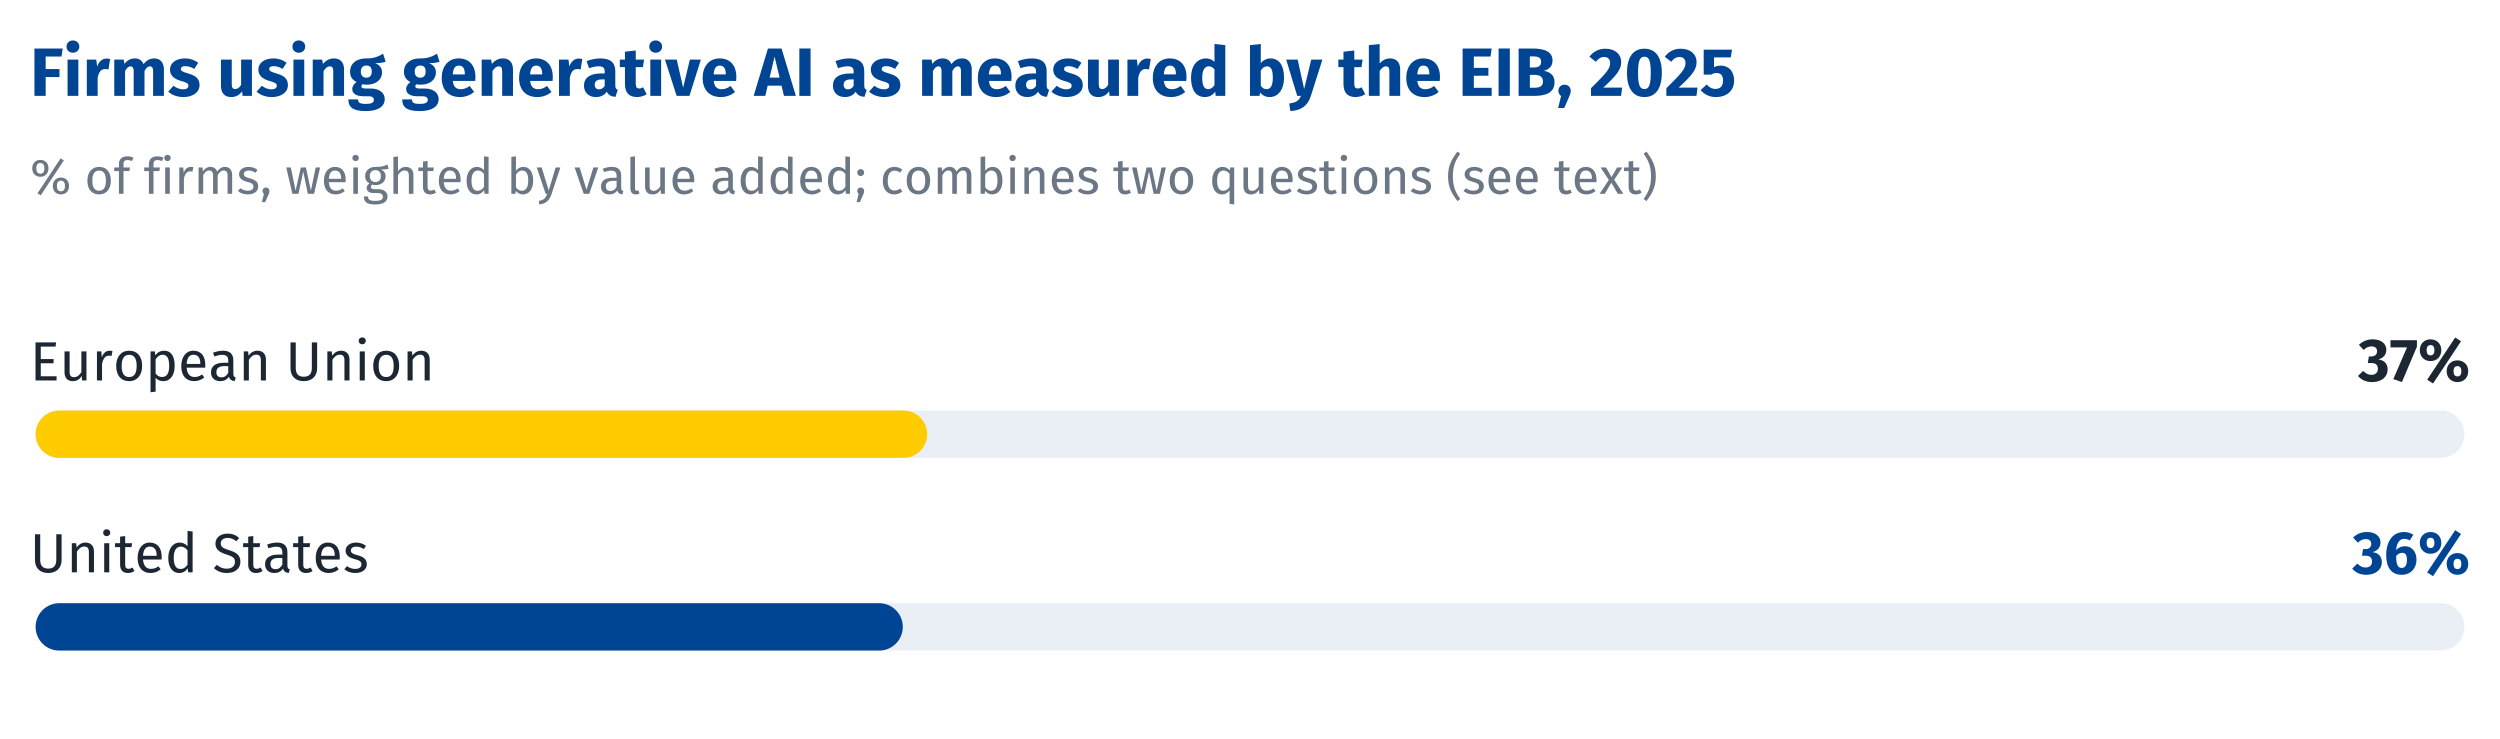
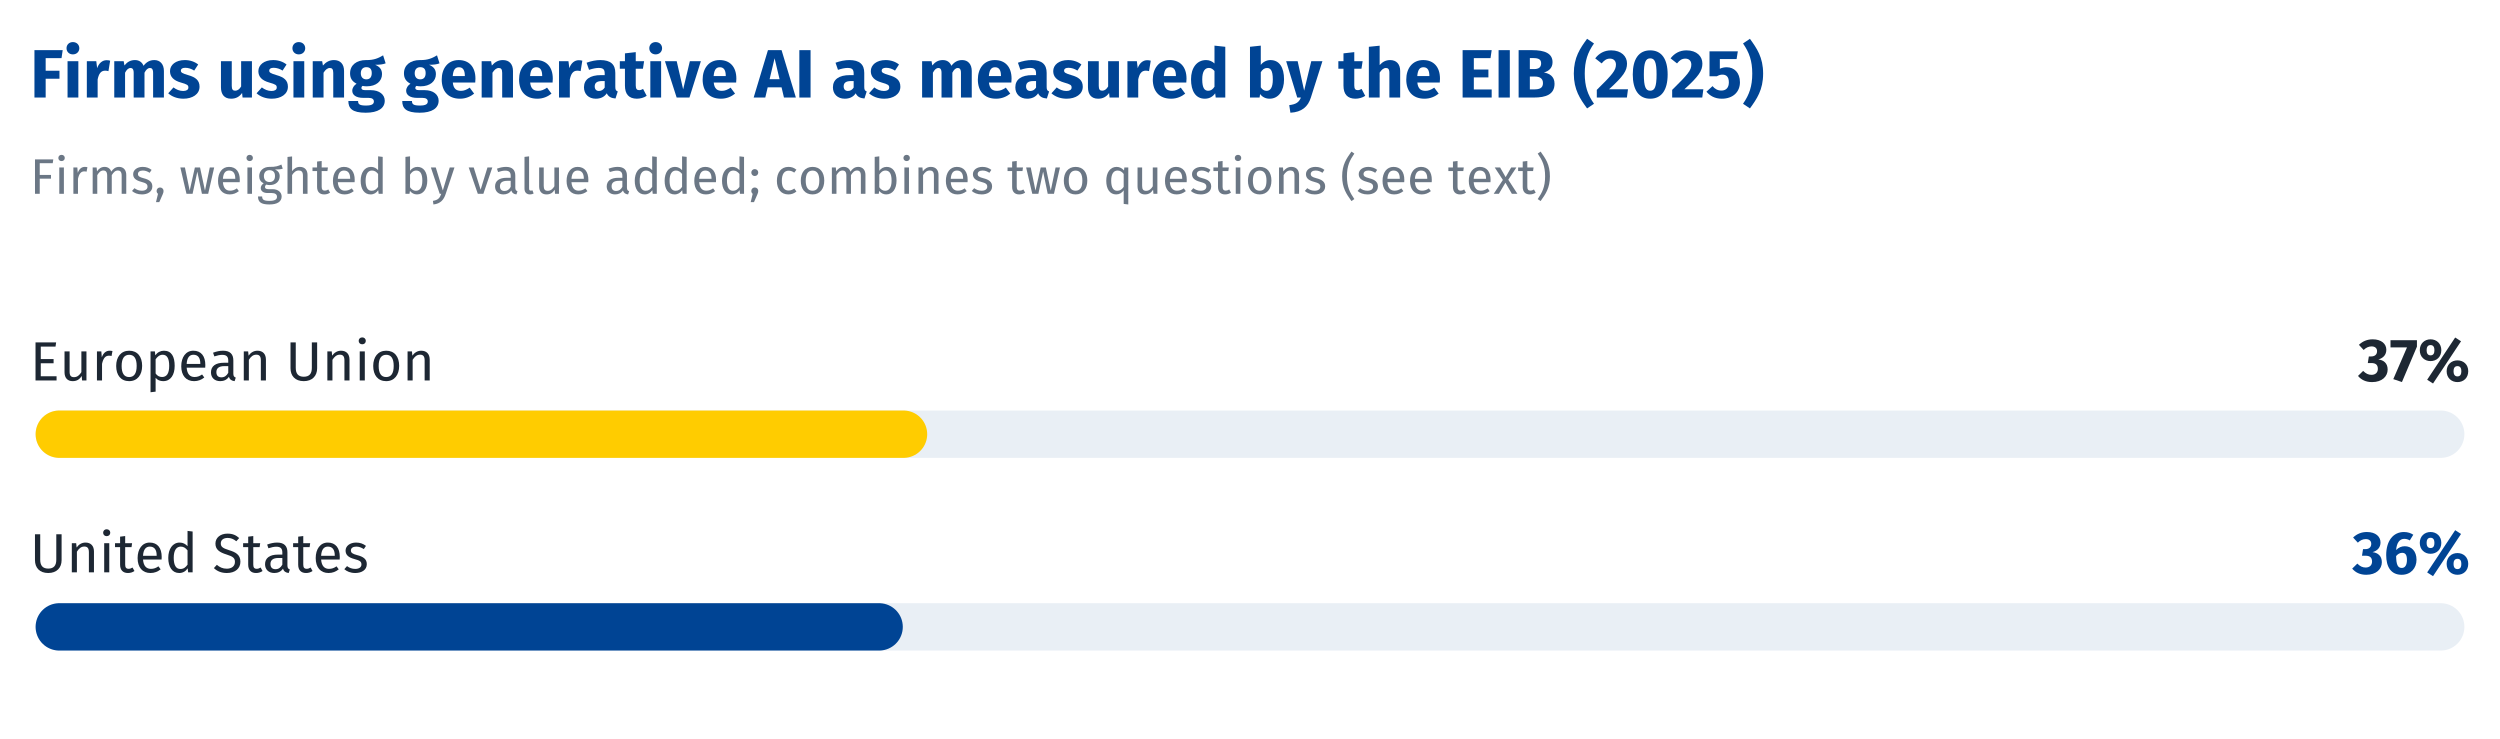
<svg xmlns="http://www.w3.org/2000/svg" xmlns:xlink="http://www.w3.org/1999/xlink" width="475.2pt" height="140.4pt" viewBox="0 0 475.2 140.4" version="1.1">
  <defs>
    <style type="text/css">*{stroke-linejoin: round; stroke-linecap: butt}</style>
  </defs>
  <g id="figure_1">
    <g id="patch_1">
      <path d="M 0 140.4  L 475.2 140.4  L 475.2 0  L 0 0  L 0 140.4  z " style="fill: none" />
    </g>
    <g id="axes_1">
      <g id="line2d_1">
-         <path d="M 11.268 82.531  L 463.932 82.531  " clip-path="url(#p35abdaf96c)" style="fill: none; stroke: #e9eff5; stroke-width: 9; stroke-linecap: round" />
+         <path d="M 11.268 82.531  L 463.932 82.531  " clip-path="url(#paff80e0bd0)" style="fill: none; stroke: #e9eff5; stroke-width: 9; stroke-linecap: round" />
      </g>
      <g id="line2d_2">
-         <path d="M 11.268 119.157  L 463.932 119.157  " clip-path="url(#p35abdaf96c)" style="fill: none; stroke: #e9eff5; stroke-width: 9; stroke-linecap: round" />
+         <path d="M 11.268 119.157  L 463.932 119.157  " clip-path="url(#paff80e0bd0)" style="fill: none; stroke: #e9eff5; stroke-width: 9; stroke-linecap: round" />
      </g>
      <g id="line2d_3">
-         <path d="M 11.268 82.531  L 171.741 82.531  " clip-path="url(#p35abdaf96c)" style="fill: none; stroke: #ffcc00; stroke-width: 9; stroke-linecap: round" />
+         <path d="M 11.268 82.531  L 171.741 82.531  " clip-path="url(#paff80e0bd0)" style="fill: none; stroke: #ffcc00; stroke-width: 9; stroke-linecap: round" />
      </g>
      <g id="line2d_4">
-         <path d="M 11.268 119.157  L 167.103 119.157  " clip-path="url(#p35abdaf96c)" style="fill: none; stroke: #004494; stroke-width: 9; stroke-linecap: round" />
+         <path d="M 11.268 119.157  L 167.103 119.157  " clip-path="url(#paff80e0bd0)" style="fill: none; stroke: #004494; stroke-width: 9; stroke-linecap: round" />
      </g>
      <g id="text_1">
        <g style="fill: #1d2733" transform="translate(5.7024 72.32231) scale(0.105 -0.105)">
          <defs>
            <path id="FiraSans-Regular-45" d="M 3027 4410  L 640 4410  L 640 0  L 3078 0  L 3078 486  L 1248 486  L 1248 1997  L 2733 1997  L 2733 2483  L 1248 2483  L 1248 3923  L 2957 3923  L 3027 4410  z " transform="scale(0.015625)" />
            <path id="FiraSans-Regular-75" d="M 3117 3373  L 2528 3373  L 2528 966  C 2323 627 2048 384 1683 384  C 1318 384 1165 557 1165 1018  L 1165 3373  L 576 3373  L 576 954  C 576 294 928 -77 1517 -77  C 1997 -77 2310 115 2566 525  L 2611 0  L 3117 0  L 3117 3373  z " transform="scale(0.015625)" />
            <path id="FiraSans-Regular-72" d="M 2074 3450  C 1664 3450 1350 3194 1171 2688  L 1114 3373  L 608 3373  L 608 0  L 1197 0  L 1197 1926  C 1338 2573 1581 2874 2003 2874  C 2125 2874 2195 2861 2298 2835  L 2406 3411  C 2304 3437 2182 3450 2074 3450  z " transform="scale(0.015625)" />
            <path id="FiraSans-Regular-6f" d="M 1875 3450  C 915 3450 365 2726 365 1683  C 365 614 909 -77 1869 -77  C 2822 -77 3373 646 3373 1690  C 3373 2758 2835 3450 1875 3450  z M 1875 2976  C 2432 2976 2739 2566 2739 1690  C 2739 806 2432 397 1869 397  C 1306 397 998 806 998 1683  C 998 2566 1312 2976 1875 2976  z " transform="scale(0.015625)" />
            <path id="FiraSans-Regular-70" d="M 2157 3450  C 1773 3450 1408 3264 1158 2918  L 1114 3373  L 608 3373  L 608 -1363  L 1197 -1293  L 1197 307  C 1414 45 1715 -77 2080 -77  C 2950 -77 3405 666 3405 1690  C 3405 2752 3053 3450 2157 3450  z M 1939 403  C 1632 403 1370 550 1197 813  L 1197 2458  C 1376 2726 1651 2982 2010 2982  C 2515 2982 2771 2566 2771 1690  C 2771 806 2477 403 1939 403  z " transform="scale(0.015625)" />
            <path id="FiraSans-Regular-65" d="M 3155 1786  C 3155 2816 2675 3450 1766 3450  C 896 3450 365 2701 365 1651  C 365 582 915 -77 1856 -77  C 2323 -77 2701 83 3034 346  L 2778 698  C 2483 493 2234 403 1901 403  C 1414 403 1050 704 992 1485  L 3142 1485  C 3149 1562 3155 1670 3155 1786  z M 2573 1920  L 992 1920  C 1037 2669 1331 2982 1779 2982  C 2310 2982 2573 2618 2573 1958  L 2573 1920  z " transform="scale(0.015625)" />
            <path id="FiraSans-Regular-61" d="M 2880 787  L 2880 2330  C 2880 3034 2509 3450 1696 3450  C 1318 3450 947 3373 531 3219  L 678 2790  C 1024 2906 1338 2970 1587 2970  C 2054 2970 2291 2790 2291 2304  L 2291 2054  L 1773 2054  C 832 2054 288 1664 288 941  C 288 339 691 -77 1363 -77  C 1773 -77 2131 77 2368 429  C 2470 96 2688 -38 3027 -77  L 3162 333  C 2989 397 2880 493 2880 787  z M 1498 365  C 1114 365 915 576 915 973  C 915 1434 1229 1664 1850 1664  L 2291 1664  L 2291 890  C 2099 538 1843 365 1498 365  z " transform="scale(0.015625)" />
            <path id="FiraSans-Regular-6e" d="M 2195 3450  C 1754 3450 1395 3219 1165 2874  L 1114 3373  L 608 3373  L 608 0  L 1197 0  L 1197 2394  C 1421 2752 1677 2989 2054 2989  C 2381 2989 2586 2842 2586 2336  L 2586 0  L 3174 0  L 3174 2419  C 3174 3059 2816 3450 2195 3450  z " transform="scale(0.015625)" />
            <path id="FiraSans-Regular-20" transform="scale(0.015625)" />
            <path id="FiraSans-Regular-55" d="M 3661 4410  L 3046 4410  L 3046 1459  C 3046 774 2746 435 2112 435  C 1485 435 1184 774 1184 1459  L 1184 4410  L 576 4410  L 576 1414  C 576 538 1107 -77 2112 -77  C 3104 -77 3661 538 3661 1414  L 3661 4410  z " transform="scale(0.015625)" />
            <path id="FiraSans-Regular-69" d="M 896 4992  C 653 4992 486 4819 486 4589  C 486 4365 653 4192 896 4192  C 1146 4192 1312 4365 1312 4589  C 1312 4819 1146 4992 896 4992  z M 1197 3373  L 608 3373  L 608 0  L 1197 0  L 1197 3373  z " transform="scale(0.015625)" />
          </defs>
          <use xlink:href="#FiraSans-Regular-45" />
          <use xlink:href="#FiraSans-Regular-75" transform="translate(53.49999 0)" />
          <use xlink:href="#FiraSans-Regular-72" transform="translate(111.7 0)" />
          <use xlink:href="#FiraSans-Regular-6f" transform="translate(150.3 0)" />
          <use xlink:href="#FiraSans-Regular-70" transform="translate(208.7 0)" />
          <use xlink:href="#FiraSans-Regular-65" transform="translate(268.1 0)" />
          <use xlink:href="#FiraSans-Regular-61" transform="translate(323.0999 0)" />
          <use xlink:href="#FiraSans-Regular-6e" transform="translate(377.4999 0)" />
          <use xlink:href="#FiraSans-Regular-20" transform="translate(436.0999 0)" />
          <use xlink:href="#FiraSans-Regular-55" transform="translate(462.5999 0)" />
          <use xlink:href="#FiraSans-Regular-6e" transform="translate(528.7999 0)" />
          <use xlink:href="#FiraSans-Regular-69" transform="translate(587.3999 0)" />
          <use xlink:href="#FiraSans-Regular-6f" transform="translate(615.5999 0)" />
          <use xlink:href="#FiraSans-Regular-6e" transform="translate(673.9999 0)" />
        </g>
      </g>
      <g id="text_2">
        <g style="fill: #1d2733" transform="translate(448.2567 72.43332) scale(0.115 -0.115)">
          <defs>
            <path id="FiraSans-Bold-33" d="M 1530 4416  C 954 4416 474 4218 70 3834  L 570 3290  C 826 3539 1094 3667 1414 3667  C 1766 3667 1990 3482 1990 3168  C 1990 2810 1754 2605 1370 2605  L 1120 2605  L 1011 1907  L 1370 1907  C 1824 1907 2074 1741 2074 1286  C 2074 890 1798 659 1402 659  C 1062 659 806 787 518 1075  L -26 544  C 314 134 806 -109 1459 -109  C 2528 -109 3110 499 3110 1222  C 3110 1907 2662 2227 2125 2285  C 2656 2438 2970 2790 2970 3315  C 2970 3923 2464 4416 1530 4416  z " transform="scale(0.015625)" />
            <path id="FiraSans-Bold-37" d="M 2880 4326  L 83 4326  L 83 3565  L 1830 3565  L 378 205  L 1293 -102  L 2880 3642  L 2880 4326  z " transform="scale(0.015625)" />
            <path id="FiraSans-Bold-25" d="M 3930 4608  L 966 141  L 1587 -256  L 4550 4211  L 3930 4608  z M 1325 4416  C 691 4416 186 3968 186 3264  C 186 2560 691 2112 1325 2112  C 1965 2112 2464 2560 2464 3264  C 2464 3968 1965 4416 1325 4416  z M 1325 3808  C 1658 3808 1734 3533 1734 3264  C 1734 2989 1658 2720 1325 2720  C 992 2720 909 2995 909 3264  C 909 3539 992 3808 1325 3808  z M 4173 2189  C 3533 2189 3027 1747 3027 1043  C 3027 333 3533 -109 4173 -109  C 4813 -109 5312 333 5312 1043  C 5312 1747 4813 2189 4173 2189  z M 4173 1581  C 4506 1581 4582 1312 4582 1043  C 4582 768 4506 493 4173 493  C 3840 493 3757 774 3757 1043  C 3757 1312 3840 1581 4173 1581  z " transform="scale(0.015625)" />
          </defs>
          <use xlink:href="#FiraSans-Bold-33" />
          <use xlink:href="#FiraSans-Bold-37" transform="translate(51.99999 0)" />
          <use xlink:href="#FiraSans-Bold-25" transform="translate(98.79997 0)" />
        </g>
      </g>
      <g id="text_3">
        <g style="fill: #1d2733" transform="translate(5.7024 108.7909) scale(0.105 -0.105)">
          <defs>
            <path id="FiraSans-Regular-74" d="M 2086 557  C 1920 454 1786 410 1638 410  C 1344 410 1235 570 1235 909  L 1235 2918  L 1971 2918  L 2035 3373  L 1235 3373  L 1235 4205  L 646 4134  L 646 3373  L 58 3373  L 58 2918  L 646 2918  L 646 883  C 646 256 986 -77 1555 -77  C 1843 -77 2086 0 2310 154  L 2086 557  z " transform="scale(0.015625)" />
            <path id="FiraSans-Regular-64" d="M 2630 4800  L 2630 3034  C 2406 3270 2118 3450 1722 3450  C 896 3450 397 2701 397 1670  C 397 621 851 -77 1670 -77  C 2086 -77 2426 128 2643 467  L 2701 0  L 3219 0  L 3219 4730  L 2630 4800  z M 1798 390  C 1312 390 1030 794 1030 1683  C 1030 2560 1344 2982 1850 2982  C 2182 2982 2419 2810 2630 2541  L 2630 890  C 2406 576 2176 390 1798 390  z " transform="scale(0.015625)" />
            <path id="FiraSans-Regular-53" d="M 1728 4486  C 915 4486 339 4013 339 3334  C 339 2650 787 2323 1645 2061  C 2394 1830 2598 1638 2598 1210  C 2598 678 2170 422 1651 422  C 1171 422 826 595 499 870  L 160 493  C 525 134 1024 -77 1658 -77  C 2650 -77 3232 461 3232 1229  C 3232 2074 2630 2349 1926 2566  C 1133 2810 960 2989 960 3360  C 960 3782 1312 3987 1754 3987  C 2118 3987 2426 3872 2758 3603  L 3091 3974  C 2720 4307 2336 4486 1728 4486  z " transform="scale(0.015625)" />
            <path id="FiraSans-Regular-73" d="M 1523 3450  C 826 3450 307 3059 307 2522  C 307 2048 595 1734 1325 1542  C 1978 1370 2144 1242 2144 909  C 2144 589 1862 397 1421 397  C 1056 397 742 518 474 723  L 160 365  C 454 109 864 -77 1434 -77  C 2118 -77 2765 243 2765 947  C 2765 1536 2355 1818 1645 1997  C 1101 2138 922 2266 922 2541  C 922 2810 1158 2982 1542 2982  C 1856 2982 2118 2886 2419 2694  L 2669 3066  C 2349 3309 1997 3450 1523 3450  z " transform="scale(0.015625)" />
          </defs>
          <use xlink:href="#FiraSans-Regular-55" />
          <use xlink:href="#FiraSans-Regular-6e" transform="translate(66.2 0)" />
          <use xlink:href="#FiraSans-Regular-69" transform="translate(124.8 0)" />
          <use xlink:href="#FiraSans-Regular-74" transform="translate(153 0)" />
          <use xlink:href="#FiraSans-Regular-65" transform="translate(189.1 0)" />
          <use xlink:href="#FiraSans-Regular-64" transform="translate(244.1 0)" />
          <use xlink:href="#FiraSans-Regular-20" transform="translate(303.8999 0)" />
          <use xlink:href="#FiraSans-Regular-53" transform="translate(330.3999 0)" />
          <use xlink:href="#FiraSans-Regular-74" transform="translate(384.8999 0)" />
          <use xlink:href="#FiraSans-Regular-61" transform="translate(420.9999 0)" />
          <use xlink:href="#FiraSans-Regular-74" transform="translate(475.3999 0)" />
          <use xlink:href="#FiraSans-Regular-65" transform="translate(511.4999 0)" />
          <use xlink:href="#FiraSans-Regular-73" transform="translate(566.4999 0)" />
        </g>
      </g>
      <g id="text_4">
        <g style="fill: #004494" transform="translate(447.1517 109.0594) scale(0.115 -0.115)">
          <defs>
            <path id="FiraSans-Bold-36" d="M 2208 2912  C 1882 2912 1562 2790 1293 2509  C 1350 3270 1664 3693 2150 3693  C 2374 3693 2560 3629 2739 3526  L 3110 4128  C 2861 4294 2534 4416 2125 4416  C 954 4416 243 3443 243 1978  C 243 736 736 -109 1882 -109  C 2848 -109 3450 595 3450 1478  C 3450 2394 2918 2912 2208 2912  z M 1894 614  C 1459 614 1306 973 1293 1875  C 1478 2093 1696 2214 1926 2214  C 2259 2214 2438 2022 2438 1466  C 2438 954 2259 614 1894 614  z " transform="scale(0.015625)" />
          </defs>
          <use xlink:href="#FiraSans-Bold-33" />
          <use xlink:href="#FiraSans-Bold-36" transform="translate(51.99999 0)" />
          <use xlink:href="#FiraSans-Bold-25" transform="translate(108.4 0)" />
        </g>
      </g>
    </g>
    <g id="text_5">
-       <g style="fill: #004494" transform="translate(5.7024 18.22789) scale(0.13 -0.13)">
+       <g style="fill: #004494" transform="translate(5.7024 18.5407) scale(0.13 -0.13)">
        <defs>
          <path id="FiraSans-Bold-46" d="M 3059 4435  L 416 4435  L 416 0  L 1466 0  L 1466 1760  L 2758 1760  L 2758 2509  L 1466 2509  L 1466 3686  L 2950 3686  L 3059 4435  z " transform="scale(0.015625)" />
          <path id="FiraSans-Bold-69" d="M 896 5190  C 544 5190 301 4941 301 4614  C 301 4288 544 4038 896 4038  C 1248 4038 1498 4288 1498 4614  C 1498 4941 1248 5190 896 5190  z M 1408 3398  L 397 3398  L 397 0  L 1408 0  L 1408 3398  z " transform="scale(0.015625)" />
          <path id="FiraSans-Bold-72" d="M 2240 3494  C 1850 3494 1517 3213 1363 2746  L 1280 3398  L 397 3398  L 397 0  L 1408 0  L 1408 1696  C 1517 2208 1696 2515 2112 2515  C 2227 2515 2310 2496 2419 2470  L 2579 3450  C 2470 3482 2368 3494 2240 3494  z " transform="scale(0.015625)" />
          <path id="FiraSans-Bold-6d" d="M 4154 3507  C 3718 3507 3405 3322 3136 2970  C 3002 3315 2714 3507 2336 3507  C 1920 3507 1613 3334 1350 3002  L 1280 3398  L 397 3398  L 397 0  L 1408 0  L 1408 2323  C 1555 2605 1715 2765 1926 2765  C 2080 2765 2214 2669 2214 2310  L 2214 0  L 3226 0  L 3226 2323  C 3373 2605 3526 2765 3744 2765  C 3898 2765 4032 2669 4032 2310  L 4032 0  L 5043 0  L 5043 2483  C 5043 3130 4678 3507 4154 3507  z " transform="scale(0.015625)" />
          <path id="FiraSans-Bold-73" d="M 1594 3507  C 736 3507 205 3053 205 2470  C 205 1946 538 1600 1210 1408  C 1824 1235 1926 1165 1926 934  C 1926 730 1741 614 1434 614  C 1101 614 787 749 531 947  L 38 397  C 371 96 870 -109 1459 -109  C 2304 -109 2970 307 2970 1011  C 2970 1619 2592 1901 1920 2093  C 1312 2272 1222 2349 1222 2528  C 1222 2682 1357 2784 1632 2784  C 1926 2784 2208 2688 2470 2522  L 2842 3091  C 2528 3347 2086 3507 1594 3507  z " transform="scale(0.015625)" />
          <path id="FiraSans-Bold-20" transform="scale(0.015625)" />
          <path id="FiraSans-Bold-75" d="M 3264 3398  L 2253 3398  L 2253 1037  C 2106 781 1914 640 1702 640  C 1491 640 1376 742 1376 1088  L 1376 3398  L 365 3398  L 365 960  C 365 301 678 -109 1312 -109  C 1760 -109 2093 70 2342 429  L 2387 0  L 3264 0  L 3264 3398  z " transform="scale(0.015625)" />
          <path id="FiraSans-Bold-6e" d="M 2387 3507  C 1965 3507 1638 3328 1350 2995  L 1280 3398  L 397 3398  L 397 0  L 1408 0  L 1408 2323  C 1587 2605 1773 2765 1997 2765  C 2195 2765 2317 2669 2317 2310  L 2317 0  L 3328 0  L 3328 2483  C 3328 3130 2976 3507 2387 3507  z " transform="scale(0.015625)" />
          <path id="FiraSans-Bold-67" d="M 3290 3949  C 2880 3706 2445 3488 1690 3507  C 800 3507 198 3034 198 2266  C 198 1824 371 1523 806 1293  C 563 1139 403 890 403 640  C 403 275 704 -32 1446 -32  L 1939 -32  C 2278 -32 2426 -166 2426 -365  C 2426 -582 2285 -749 1690 -749  C 1075 -749 947 -621 947 -326  L 38 -326  C 38 -998 378 -1421 1664 -1421  C 2829 -1421 3443 -992 3443 -294  C 3443 275 2938 691 2144 691  L 1632 691  C 1306 691 1261 794 1261 896  C 1261 973 1299 1050 1370 1088  C 1491 1062 1619 1050 1760 1050  C 2643 1050 3187 1530 3187 2189  C 3187 2630 2976 2880 2547 3066  C 2976 3066 3290 3104 3526 3200  L 3290 3949  z M 1715 2842  C 2054 2842 2227 2669 2227 2291  C 2227 1901 2048 1702 1715 1702  C 1408 1702 1203 1907 1203 2278  C 1203 2630 1402 2842 1715 2842  z " transform="scale(0.015625)" />
          <path id="FiraSans-Bold-65" d="M 3360 1766  C 3360 2867 2765 3507 1792 3507  C 762 3507 205 2701 205 1683  C 205 621 781 -109 1914 -109  C 2464 -109 2899 96 3238 365  L 2822 928  C 2528 723 2285 627 2010 627  C 1594 627 1306 794 1242 1402  L 3341 1402  C 3354 1504 3360 1658 3360 1766  z M 2368 2010  L 1235 2010  C 1286 2624 1478 2835 1818 2835  C 2221 2835 2362 2515 2368 2054  L 2368 2010  z " transform="scale(0.015625)" />
          <path id="FiraSans-Bold-61" d="M 3098 986  L 3098 2304  C 3098 3091 2675 3507 1690 3507  C 1306 3507 838 3418 410 3258  L 640 2592  C 979 2707 1312 2771 1530 2771  C 1946 2771 2106 2650 2106 2246  L 2106 2099  L 1760 2099  C 730 2099 166 1696 166 954  C 166 333 595 -109 1274 -109  C 1677 -109 2054 26 2298 397  C 2458 64 2720 -58 3117 -90  L 3328 570  C 3168 627 3098 723 3098 986  z M 1568 614  C 1318 614 1171 774 1171 1043  C 1171 1382 1395 1542 1856 1542  L 2106 1542  L 2106 934  C 1984 736 1798 614 1568 614  z " transform="scale(0.015625)" />
          <path id="FiraSans-Bold-74" d="M 2189 806  C 2054 723 1939 691 1824 691  C 1613 691 1504 806 1504 1133  L 1504 2694  L 2176 2694  L 2285 3398  L 1504 3398  L 1504 4250  L 493 4134  L 493 3398  L 13 3398  L 13 2694  L 493 2694  L 493 1120  C 493 320 858 -102 1606 -109  C 1914 -109 2272 -19 2528 160  L 2189 806  z " transform="scale(0.015625)" />
          <path id="FiraSans-Bold-76" d="M 3322 3398  L 2291 3398  L 1664 768  L 1062 3398  L -38 3398  L 1056 0  L 2253 0  L 3322 3398  z " transform="scale(0.015625)" />
          <path id="FiraSans-Bold-41" d="M 2752 0  L 3866 0  L 2528 4435  L 1254 4435  L -83 0  L 1005 0  L 1229 954  L 2528 954  L 2752 0  z M 1408 1715  L 1875 3674  L 2342 1715  L 1408 1715  z " transform="scale(0.015625)" />
          <path id="FiraSans-Bold-49" d="M 1466 4435  L 416 4435  L 416 0  L 1466 0  L 1466 4435  z " transform="scale(0.015625)" />
          <path id="FiraSans-Bold-64" d="M 2432 4858  L 2432 3187  C 2227 3386 1952 3507 1645 3507  C 768 3507 237 2758 237 1709  C 237 608 666 -109 1530 -109  C 1990 -109 2304 115 2496 397  L 2547 0  L 3443 0  L 3443 4749  L 2432 4858  z M 1850 634  C 1517 634 1286 858 1286 1702  C 1286 2464 1542 2771 1907 2771  C 2125 2771 2278 2662 2432 2483  L 2432 1011  C 2272 762 2086 634 1850 634  z " transform="scale(0.015625)" />
          <path id="FiraSans-Bold-62" d="M 2304 3507  C 1952 3507 1606 3328 1408 3053  L 1408 4858  L 397 4749  L 397 0  L 1293 0  L 1344 326  C 1549 51 1856 -109 2234 -109  C 3078 -109 3584 646 3584 1696  C 3584 2835 3142 3507 2304 3507  z M 1946 627  C 1722 627 1536 749 1408 960  L 1408 2368  C 1555 2618 1747 2765 1990 2765  C 2304 2765 2534 2560 2534 1696  C 2534 902 2291 627 1946 627  z " transform="scale(0.015625)" />
          <path id="FiraSans-Bold-79" d="M 3354 3398  L 2310 3398  L 1645 646  L 1037 3398  L -38 3398  L 998 0  L 1344 0  C 1158 -435 915 -627 250 -710  L 358 -1421  C 1427 -1363 2003 -864 2272 -6  L 3354 3398  z " transform="scale(0.015625)" />
          <path id="FiraSans-Bold-68" d="M 2387 3507  C 1990 3507 1683 3347 1408 3040  L 1408 4851  L 397 4749  L 397 0  L 1408 0  L 1408 2330  C 1587 2605 1773 2765 1997 2765  C 2189 2765 2317 2669 2317 2310  L 2317 0  L 3328 0  L 3328 2483  C 3328 3130 2976 3507 2387 3507  z " transform="scale(0.015625)" />
          <path id="FiraSans-Bold-45" d="M 3136 4435  L 416 4435  L 416 0  L 3136 0  L 3136 755  L 1466 755  L 1466 1888  L 2829 1888  L 2829 2624  L 1466 2624  L 1466 3686  L 3027 3686  L 3136 4435  z " transform="scale(0.015625)" />
          <path id="FiraSans-Bold-42" d="M 2778 2349  C 3187 2445 3590 2739 3590 3302  C 3590 4134 2861 4435 1670 4435  L 416 4435  L 416 0  L 1843 0  C 2957 0 3776 282 3776 1293  C 3776 2010 3270 2253 2778 2349  z M 1773 3693  C 2278 3693 2522 3571 2522 3200  C 2522 2829 2291 2662 1856 2662  L 1466 2662  L 1466 3693  L 1773 3693  z M 1850 762  L 1466 762  L 1466 1965  L 1926 1965  C 2381 1965 2694 1798 2694 1350  C 2694 864 2342 762 1850 762  z " transform="scale(0.015625)" />
-           <path id="FiraSans-Bold-2c" d="M 768 1050  C 435 1050 186 800 186 474  C 186 275 282 102 442 -6  L 166 -1133  L 736 -1133  L 1139 -205  C 1280 109 1344 275 1344 474  C 1344 800 1094 1050 768 1050  z " transform="scale(0.015625)" />
+           <path id="FiraSans-Bold-28" d="M 1357 5498  C 710 4608 115 3770 115 2240  C 115 710 710 -128 1357 -1018  L 2003 -582  C 1408 269 1139 1056 1139 2240  C 1139 3424 1408 4211 2003 5062  L 1357 5498  z " transform="scale(0.015625)" />
          <path id="FiraSans-Bold-32" d="M 1523 4416  C 877 4416 384 4122 38 3667  L 640 3194  C 890 3501 1107 3642 1421 3642  C 1760 3642 1978 3430 1978 3078  C 1978 2541 1638 2150 186 717  L 186 0  L 3002 0  L 3104 774  L 1331 774  C 2682 2003 3014 2509 3014 3181  C 3014 3853 2490 4416 1523 4416  z " transform="scale(0.015625)" />
          <path id="FiraSans-Bold-30" d="M 1875 4416  C 813 4416 243 3610 243 2157  C 243 710 813 -109 1875 -109  C 2938 -109 3507 710 3507 2157  C 3507 3610 2938 4416 1875 4416  z M 1875 3667  C 2291 3667 2470 3334 2470 2157  C 2470 986 2291 640 1875 640  C 1453 640 1280 1011 1280 2157  C 1280 3302 1453 3667 1875 3667  z " transform="scale(0.015625)" />
          <path id="FiraSans-Bold-35" d="M 3021 4326  L 371 4326  L 371 1990  L 1056 1990  C 1254 2099 1402 2144 1574 2144  C 1933 2144 2182 1958 2182 1421  C 2182 922 1920 653 1485 653  C 1133 653 870 806 653 1069  L 83 544  C 410 166 864 -109 1523 -109  C 2554 -109 3219 512 3219 1427  C 3219 2323 2688 2835 1978 2835  C 1773 2835 1555 2797 1338 2694  L 1338 3603  L 2906 3603  L 3021 4326  z " transform="scale(0.015625)" />
+           <path id="FiraSans-Bold-29" d="M 723 5498  L 77 5062  C 666 4211 941 3424 941 2240  C 941 1056 666 269 77 -582  L 723 -1018  C 1363 -128 1958 710 1958 2240  C 1958 3770 1363 4608 723 5498  z " transform="scale(0.015625)" />
        </defs>
        <use xlink:href="#FiraSans-Bold-46" />
        <use xlink:href="#FiraSans-Bold-69" transform="translate(48.7 0)" />
        <use xlink:href="#FiraSans-Bold-72" transform="translate(76.89999 0)" />
        <use xlink:href="#FiraSans-Bold-6d" transform="translate(117 0)" />
        <use xlink:href="#FiraSans-Bold-73" transform="translate(201.5 0)" />
        <use xlink:href="#FiraSans-Bold-20" transform="translate(249.8 0)" />
        <use xlink:href="#FiraSans-Bold-75" transform="translate(273.5 0)" />
        <use xlink:href="#FiraSans-Bold-73" transform="translate(330.7 0)" />
        <use xlink:href="#FiraSans-Bold-69" transform="translate(378.9999 0)" />
        <use xlink:href="#FiraSans-Bold-6e" transform="translate(407.1999 0)" />
        <use xlink:href="#FiraSans-Bold-67" transform="translate(464.8999 0)" />
        <use xlink:href="#FiraSans-Bold-20" transform="translate(519.9999 0)" />
        <use xlink:href="#FiraSans-Bold-67" transform="translate(543.6999 0)" />
        <use xlink:href="#FiraSans-Bold-65" transform="translate(598.7999 0)" />
        <use xlink:href="#FiraSans-Bold-6e" transform="translate(654.1999 0)" />
        <use xlink:href="#FiraSans-Bold-65" transform="translate(711.8999 0)" />
        <use xlink:href="#FiraSans-Bold-72" transform="translate(767.2999 0)" />
        <use xlink:href="#FiraSans-Bold-61" transform="translate(807.3999 0)" />
        <use xlink:href="#FiraSans-Bold-74" transform="translate(862.1999 0)" />
        <use xlink:href="#FiraSans-Bold-69" transform="translate(900.7999 0)" />
        <use xlink:href="#FiraSans-Bold-76" transform="translate(928.9999 0)" />
        <use xlink:href="#FiraSans-Bold-65" transform="translate(980.2998 0)" />
        <use xlink:href="#FiraSans-Bold-20" transform="translate(1035.7 0)" />
        <use xlink:href="#FiraSans-Bold-41" transform="translate(1059.4 0)" />
        <use xlink:href="#FiraSans-Bold-49" transform="translate(1118.4 0)" />
        <use xlink:href="#FiraSans-Bold-20" transform="translate(1147.7 0)" />
        <use xlink:href="#FiraSans-Bold-61" transform="translate(1171.4 0)" />
        <use xlink:href="#FiraSans-Bold-73" transform="translate(1226.2 0)" />
        <use xlink:href="#FiraSans-Bold-20" transform="translate(1274.5 0)" />
        <use xlink:href="#FiraSans-Bold-6d" transform="translate(1298.2 0)" />
        <use xlink:href="#FiraSans-Bold-65" transform="translate(1382.7 0)" />
        <use xlink:href="#FiraSans-Bold-61" transform="translate(1438.1 0)" />
        <use xlink:href="#FiraSans-Bold-73" transform="translate(1492.9 0)" />
        <use xlink:href="#FiraSans-Bold-75" transform="translate(1541.2 0)" />
        <use xlink:href="#FiraSans-Bold-72" transform="translate(1598.4 0)" />
        <use xlink:href="#FiraSans-Bold-65" transform="translate(1638.5 0)" />
        <use xlink:href="#FiraSans-Bold-64" transform="translate(1693.9 0)" />
        <use xlink:href="#FiraSans-Bold-20" transform="translate(1753.9 0)" />
        <use xlink:href="#FiraSans-Bold-62" transform="translate(1777.6 0)" />
        <use xlink:href="#FiraSans-Bold-79" transform="translate(1837.3 0)" />
        <use xlink:href="#FiraSans-Bold-20" transform="translate(1889.1 0)" />
        <use xlink:href="#FiraSans-Bold-74" transform="translate(1912.8 0)" />
        <use xlink:href="#FiraSans-Bold-68" transform="translate(1951.4 0)" />
        <use xlink:href="#FiraSans-Bold-65" transform="translate(2009.1 0)" />
        <use xlink:href="#FiraSans-Bold-20" transform="translate(2064.5 0)" />
        <use xlink:href="#FiraSans-Bold-45" transform="translate(2088.2 0)" />
        <use xlink:href="#FiraSans-Bold-49" transform="translate(2140.8 0)" />
        <use xlink:href="#FiraSans-Bold-42" transform="translate(2170.1 0)" />
-         <use xlink:href="#FiraSans-Bold-2c" transform="translate(2231.8 0)" />
-         <use xlink:href="#FiraSans-Bold-20" transform="translate(2255.8 0)" />
-         <use xlink:href="#FiraSans-Bold-32" transform="translate(2279.5 0)" />
-         <use xlink:href="#FiraSans-Bold-30" transform="translate(2331.2 0)" />
-         <use xlink:href="#FiraSans-Bold-32" transform="translate(2389.7 0)" />
-         <use xlink:href="#FiraSans-Bold-35" transform="translate(2441.4 0)" />
+         <use xlink:href="#FiraSans-Bold-20" transform="translate(2231.8 0)" />
+         <use xlink:href="#FiraSans-Bold-28" transform="translate(2255.5 0)" />
+         <use xlink:href="#FiraSans-Bold-32" transform="translate(2288 0)" />
+         <use xlink:href="#FiraSans-Bold-30" transform="translate(2339.7 0)" />
+         <use xlink:href="#FiraSans-Bold-32" transform="translate(2398.2 0)" />
+         <use xlink:href="#FiraSans-Bold-35" transform="translate(2449.9 0)" />
+         <use xlink:href="#FiraSans-Bold-29" transform="translate(2503.5 0)" />
      </g>
    </g>
    <g id="text_6">
      <g style="fill: #6b7785" transform="translate(5.7024 36.84215) scale(0.095 -0.095)">
        <defs>
-           <path id="FiraSans-Regular-25" d="M 3923 4550  L 960 70  L 1370 -198  L 4333 4282  L 3923 4550  z M 1325 4346  C 730 4346 288 3930 288 3264  C 288 2598 730 2182 1325 2182  C 1926 2182 2368 2598 2368 3264  C 2368 3930 1926 4346 1325 4346  z M 1325 3949  C 1741 3949 1843 3597 1843 3264  C 1843 2918 1741 2579 1325 2579  C 915 2579 806 2931 806 3264  C 806 3610 915 3949 1325 3949  z M 3962 2086  C 3360 2086 2918 1670 2918 1005  C 2918 339 3360 -77 3962 -77  C 4563 -77 4998 339 4998 1005  C 4998 1670 4563 2086 3962 2086  z M 3962 1683  C 4378 1683 4480 1338 4480 1005  C 4480 659 4378 320 3962 320  C 3552 320 3443 672 3443 1005  C 3443 1350 3552 1683 3962 1683  z " transform="scale(0.015625)" />
-           <path id="FiraSans-Regular-66" d="M 1754 4326  C 1926 4326 2125 4294 2342 4198  L 2528 4627  C 2259 4742 2042 4800 1722 4800  C 1037 4800 666 4397 666 3834  L 666 3373  L 64 3373  L 64 2918  L 666 2918  L 666 0  L 1254 0  L 1254 2918  L 2010 2918  L 2074 3373  L 1254 3373  L 1254 3840  C 1254 4166 1382 4326 1754 4326  z " transform="scale(0.015625)" />
+           <path id="FiraSans-Regular-46" d="M 2982 4410  L 640 4410  L 640 0  L 1248 0  L 1248 1939  L 2688 1939  L 2688 2419  L 1248 2419  L 1248 3923  L 2912 3923  L 2982 4410  z " transform="scale(0.015625)" />
          <path id="FiraSans-Regular-6d" d="M 3994 3450  C 3539 3450 3232 3206 2989 2842  C 2861 3226 2554 3450 2138 3450  C 1696 3450 1389 3219 1165 2880  L 1114 3373  L 608 3373  L 608 0  L 1197 0  L 1197 2394  C 1421 2752 1626 2989 1990 2989  C 2246 2989 2464 2842 2464 2336  L 2464 0  L 3053 0  L 3053 2394  C 3283 2752 3482 2989 3846 2989  C 4102 2989 4320 2842 4320 2336  L 4320 0  L 4909 0  L 4909 2419  C 4909 3053 4544 3450 3994 3450  z " transform="scale(0.015625)" />
          <path id="FiraSans-Regular-2c" d="M 762 813  C 512 813 320 614 320 371  C 320 218 390 83 499 0  L 243 -1062  L 666 -1062  L 1094 -83  C 1178 102 1210 230 1210 371  C 1210 614 1018 813 762 813  z " transform="scale(0.015625)" />
          <path id="FiraSans-Regular-77" d="M 4461 3373  L 3898 3373  L 3283 410  L 2650 3373  L 1990 3373  L 1325 410  L 717 3373  L 128 3373  L 915 0  L 1696 0  L 2304 2842  L 2893 0  L 3693 0  L 4461 3373  z " transform="scale(0.015625)" />
          <path id="FiraSans-Regular-67" d="M 3155 3750  C 2758 3571 2451 3430 1613 3450  C 870 3450 314 2963 314 2272  C 314 1837 493 1542 883 1338  C 640 1178 512 960 512 742  C 512 403 781 102 1382 102  L 1914 102  C 2336 102 2592 -58 2592 -378  C 2592 -717 2336 -902 1606 -902  C 864 -902 691 -723 691 -339  L 160 -339  C 160 -1024 506 -1363 1606 -1363  C 2650 -1363 3187 -992 3187 -339  C 3187 198 2726 595 2035 595  L 1498 595  C 1152 595 1056 717 1056 870  C 1056 992 1126 1114 1222 1184  C 1363 1139 1498 1120 1651 1120  C 2458 1120 2938 1600 2938 2266  C 2938 2656 2739 2938 2342 3117  C 2726 3117 3046 3130 3328 3219  L 3155 3750  z M 1613 3027  C 2093 3027 2336 2771 2336 2278  C 2336 1792 2086 1510 1626 1510  C 1165 1510 915 1824 915 2272  C 915 2714 1158 3027 1613 3027  z " transform="scale(0.015625)" />
          <path id="FiraSans-Regular-68" d="M 2195 3450  C 1773 3450 1440 3238 1197 2906  L 1197 4787  L 608 4723  L 608 0  L 1197 0  L 1197 2400  C 1421 2752 1683 2989 2048 2989  C 2368 2989 2586 2842 2586 2336  L 2586 0  L 3174 0  L 3174 2419  C 3174 3053 2810 3450 2195 3450  z " transform="scale(0.015625)" />
          <path id="FiraSans-Regular-62" d="M 2150 3450  C 1741 3450 1427 3264 1197 2950  L 1197 4800  L 608 4730  L 608 0  L 1126 0  L 1184 371  C 1414 90 1709 -77 2080 -77  C 2899 -77 3405 634 3405 1690  C 3405 2816 2912 3450 2150 3450  z M 1939 390  C 1638 390 1370 576 1197 845  L 1197 2458  C 1370 2726 1613 2982 1984 2982  C 2458 2982 2771 2650 2771 1690  C 2771 768 2432 390 1939 390  z " transform="scale(0.015625)" />
          <path id="FiraSans-Regular-79" d="M 3085 3373  L 2477 3373  L 1594 429  L 691 3373  L 64 3373  L 1197 0  L 1395 0  C 1203 -525 1011 -787 326 -902  L 390 -1363  C 1325 -1261 1722 -736 1958 -19  L 3085 3373  z " transform="scale(0.015625)" />
          <path id="FiraSans-Regular-76" d="M 3085 3373  L 2464 3373  L 1587 525  L 704 3373  L 64 3373  L 1229 0  L 1939 0  L 3085 3373  z " transform="scale(0.015625)" />
          <path id="FiraSans-Regular-6c" d="M 1280 -77  C 1453 -77 1619 -32 1747 38  L 1594 448  C 1530 422 1459 410 1376 410  C 1222 410 1165 499 1165 678  L 1165 4800  L 576 4730  L 576 666  C 576 186 851 -77 1280 -77  z " transform="scale(0.015625)" />
          <path id="FiraSans-Regular-3b" d="M 762 3168  C 512 3168 320 2970 320 2726  C 320 2477 512 2278 762 2278  C 1018 2278 1210 2477 1210 2726  C 1210 2970 1018 3168 762 3168  z M 762 813  C 512 813 320 614 320 371  C 320 218 390 83 499 0  L 243 -1062  L 666 -1062  L 1094 -83  C 1178 102 1210 230 1210 371  C 1210 614 1018 813 762 813  z " transform="scale(0.015625)" />
          <path id="FiraSans-Regular-63" d="M 1837 3450  C 922 3450 365 2733 365 1658  C 365 570 928 -77 1837 -77  C 2227 -77 2566 51 2867 294  L 2598 678  C 2342 512 2144 422 1862 422  C 1331 422 998 787 998 1670  C 998 2547 1331 2963 1862 2963  C 2144 2963 2355 2880 2586 2714  L 2867 3085  C 2554 3347 2234 3450 1837 3450  z " transform="scale(0.015625)" />
          <path id="FiraSans-Regular-71" d="M 2682 3373  L 2637 2995  C 2406 3251 2106 3450 1690 3450  C 864 3450 365 2701 365 1670  C 365 621 819 -77 1638 -77  C 2048 -77 2381 122 2598 448  L 2598 -1293  L 3187 -1363  L 3187 3373  L 2682 3373  z M 1766 390  C 1280 390 998 794 998 1683  C 998 2560 1312 2982 1818 2982  C 2150 2982 2387 2810 2598 2541  L 2598 890  C 2374 576 2144 390 1766 390  z " transform="scale(0.015625)" />
          <path id="FiraSans-Regular-28" d="M 1446 5408  C 819 4518 256 3757 256 2240  C 256 723 819 -38 1446 -928  L 1818 -672  C 1242 179 870 870 870 2240  C 870 3616 1242 4301 1818 5152  L 1446 5408  z " transform="scale(0.015625)" />
          <path id="FiraSans-Regular-78" d="M 1901 1805  L 2938 3373  L 2272 3373  L 1562 2138  L 858 3373  L 166 3373  L 1210 1779  L 32 0  L 698 0  L 1536 1427  L 2362 0  L 3072 0  L 1901 1805  z " transform="scale(0.015625)" />
          <path id="FiraSans-Regular-29" d="M 627 5408  L 256 5152  C 832 4301 1203 3616 1203 2240  C 1203 870 832 179 256 -672  L 627 -928  C 1254 -38 1818 723 1818 2240  C 1818 3757 1254 4518 627 5408  z " transform="scale(0.015625)" />
        </defs>
-         <use xlink:href="#FiraSans-Regular-25" />
-         <use xlink:href="#FiraSans-Regular-20" transform="translate(82.59999 0)" />
-         <use xlink:href="#FiraSans-Regular-6f" transform="translate(109.1 0)" />
-         <use xlink:href="#FiraSans-Regular-66" transform="translate(167.5 0)" />
-         <use xlink:href="#FiraSans-Regular-20" transform="translate(201 0)" />
-         <use xlink:href="#FiraSans-Regular-66" transform="translate(227.4999 0)" />
-         <use xlink:href="#FiraSans-Regular-69" transform="translate(260.9999 0)" />
-         <use xlink:href="#FiraSans-Regular-72" transform="translate(289.1999 0)" />
-         <use xlink:href="#FiraSans-Regular-6d" transform="translate(327.7999 0)" />
-         <use xlink:href="#FiraSans-Regular-73" transform="translate(413.4999 0)" />
-         <use xlink:href="#FiraSans-Regular-2c" transform="translate(460.1999 0)" />
-         <use xlink:href="#FiraSans-Regular-20" transform="translate(484.1999 0)" />
-         <use xlink:href="#FiraSans-Regular-77" transform="translate(510.6999 0)" />
-         <use xlink:href="#FiraSans-Regular-65" transform="translate(582.3998 0)" />
-         <use xlink:href="#FiraSans-Regular-69" transform="translate(637.3998 0)" />
-         <use xlink:href="#FiraSans-Regular-67" transform="translate(665.5998 0)" />
-         <use xlink:href="#FiraSans-Regular-68" transform="translate(717.5998 0)" />
-         <use xlink:href="#FiraSans-Regular-74" transform="translate(776.1998 0)" />
-         <use xlink:href="#FiraSans-Regular-65" transform="translate(812.2998 0)" />
-         <use xlink:href="#FiraSans-Regular-64" transform="translate(867.2998 0)" />
-         <use xlink:href="#FiraSans-Regular-20" transform="translate(927.0998 0)" />
-         <use xlink:href="#FiraSans-Regular-62" transform="translate(953.5997 0)" />
-         <use xlink:href="#FiraSans-Regular-79" transform="translate(1013 0)" />
-         <use xlink:href="#FiraSans-Regular-20" transform="translate(1062.2 0)" />
-         <use xlink:href="#FiraSans-Regular-76" transform="translate(1088.7 0)" />
-         <use xlink:href="#FiraSans-Regular-61" transform="translate(1137.9 0)" />
-         <use xlink:href="#FiraSans-Regular-6c" transform="translate(1192.3 0)" />
-         <use xlink:href="#FiraSans-Regular-75" transform="translate(1221.6 0)" />
-         <use xlink:href="#FiraSans-Regular-65" transform="translate(1279.8 0)" />
-         <use xlink:href="#FiraSans-Regular-20" transform="translate(1334.8 0)" />
-         <use xlink:href="#FiraSans-Regular-61" transform="translate(1361.3 0)" />
-         <use xlink:href="#FiraSans-Regular-64" transform="translate(1415.7 0)" />
-         <use xlink:href="#FiraSans-Regular-64" transform="translate(1475.5 0)" />
-         <use xlink:href="#FiraSans-Regular-65" transform="translate(1535.3 0)" />
-         <use xlink:href="#FiraSans-Regular-64" transform="translate(1590.3 0)" />
-         <use xlink:href="#FiraSans-Regular-3b" transform="translate(1650.1 0)" />
-         <use xlink:href="#FiraSans-Regular-20" transform="translate(1674.1 0)" />
-         <use xlink:href="#FiraSans-Regular-63" transform="translate(1700.6 0)" />
-         <use xlink:href="#FiraSans-Regular-6f" transform="translate(1748.4 0)" />
-         <use xlink:href="#FiraSans-Regular-6d" transform="translate(1806.8 0)" />
-         <use xlink:href="#FiraSans-Regular-62" transform="translate(1892.5 0)" />
-         <use xlink:href="#FiraSans-Regular-69" transform="translate(1951.9 0)" />
-         <use xlink:href="#FiraSans-Regular-6e" transform="translate(1980.1 0)" />
-         <use xlink:href="#FiraSans-Regular-65" transform="translate(2038.7 0)" />
-         <use xlink:href="#FiraSans-Regular-73" transform="translate(2093.7 0)" />
-         <use xlink:href="#FiraSans-Regular-20" transform="translate(2140.4 0)" />
-         <use xlink:href="#FiraSans-Regular-74" transform="translate(2166.899 0)" />
-         <use xlink:href="#FiraSans-Regular-77" transform="translate(2202.999 0)" />
-         <use xlink:href="#FiraSans-Regular-6f" transform="translate(2274.699 0)" />
-         <use xlink:href="#FiraSans-Regular-20" transform="translate(2333.099 0)" />
-         <use xlink:href="#FiraSans-Regular-71" transform="translate(2359.599 0)" />
-         <use xlink:href="#FiraSans-Regular-75" transform="translate(2418.899 0)" />
-         <use xlink:href="#FiraSans-Regular-65" transform="translate(2477.099 0)" />
-         <use xlink:href="#FiraSans-Regular-73" transform="translate(2532.099 0)" />
-         <use xlink:href="#FiraSans-Regular-74" transform="translate(2578.799 0)" />
-         <use xlink:href="#FiraSans-Regular-69" transform="translate(2614.899 0)" />
-         <use xlink:href="#FiraSans-Regular-6f" transform="translate(2643.099 0)" />
-         <use xlink:href="#FiraSans-Regular-6e" transform="translate(2701.499 0)" />
-         <use xlink:href="#FiraSans-Regular-73" transform="translate(2760.099 0)" />
-         <use xlink:href="#FiraSans-Regular-20" transform="translate(2806.799 0)" />
-         <use xlink:href="#FiraSans-Regular-28" transform="translate(2833.299 0)" />
-         <use xlink:href="#FiraSans-Regular-73" transform="translate(2865.699 0)" />
-         <use xlink:href="#FiraSans-Regular-65" transform="translate(2912.399 0)" />
-         <use xlink:href="#FiraSans-Regular-65" transform="translate(2967.399 0)" />
-         <use xlink:href="#FiraSans-Regular-20" transform="translate(3022.399 0)" />
-         <use xlink:href="#FiraSans-Regular-74" transform="translate(3048.899 0)" />
-         <use xlink:href="#FiraSans-Regular-65" transform="translate(3084.999 0)" />
-         <use xlink:href="#FiraSans-Regular-78" transform="translate(3139.999 0)" />
-         <use xlink:href="#FiraSans-Regular-74" transform="translate(3188.499 0)" />
-         <use xlink:href="#FiraSans-Regular-29" transform="translate(3224.599 0)" />
+         <use xlink:href="#FiraSans-Regular-46" />
+         <use xlink:href="#FiraSans-Regular-69" transform="translate(49.09999 0)" />
+         <use xlink:href="#FiraSans-Regular-72" transform="translate(77.29999 0)" />
+         <use xlink:href="#FiraSans-Regular-6d" transform="translate(115.9 0)" />
+         <use xlink:href="#FiraSans-Regular-73" transform="translate(201.6 0)" />
+         <use xlink:href="#FiraSans-Regular-2c" transform="translate(248.3 0)" />
+         <use xlink:href="#FiraSans-Regular-20" transform="translate(272.2999 0)" />
+         <use xlink:href="#FiraSans-Regular-77" transform="translate(298.7999 0)" />
+         <use xlink:href="#FiraSans-Regular-65" transform="translate(370.4999 0)" />
+         <use xlink:href="#FiraSans-Regular-69" transform="translate(425.4999 0)" />
+         <use xlink:href="#FiraSans-Regular-67" transform="translate(453.6999 0)" />
+         <use xlink:href="#FiraSans-Regular-68" transform="translate(505.6999 0)" />
+         <use xlink:href="#FiraSans-Regular-74" transform="translate(564.2999 0)" />
+         <use xlink:href="#FiraSans-Regular-65" transform="translate(600.3999 0)" />
+         <use xlink:href="#FiraSans-Regular-64" transform="translate(655.3998 0)" />
+         <use xlink:href="#FiraSans-Regular-20" transform="translate(715.1998 0)" />
+         <use xlink:href="#FiraSans-Regular-62" transform="translate(741.6998 0)" />
+         <use xlink:href="#FiraSans-Regular-79" transform="translate(801.0998 0)" />
+         <use xlink:href="#FiraSans-Regular-20" transform="translate(850.2998 0)" />
+         <use xlink:href="#FiraSans-Regular-76" transform="translate(876.7998 0)" />
+         <use xlink:href="#FiraSans-Regular-61" transform="translate(925.9998 0)" />
+         <use xlink:href="#FiraSans-Regular-6c" transform="translate(980.3998 0)" />
+         <use xlink:href="#FiraSans-Regular-75" transform="translate(1009.7 0)" />
+         <use xlink:href="#FiraSans-Regular-65" transform="translate(1067.9 0)" />
+         <use xlink:href="#FiraSans-Regular-20" transform="translate(1122.9 0)" />
+         <use xlink:href="#FiraSans-Regular-61" transform="translate(1149.4 0)" />
+         <use xlink:href="#FiraSans-Regular-64" transform="translate(1203.8 0)" />
+         <use xlink:href="#FiraSans-Regular-64" transform="translate(1263.6 0)" />
+         <use xlink:href="#FiraSans-Regular-65" transform="translate(1323.4 0)" />
+         <use xlink:href="#FiraSans-Regular-64" transform="translate(1378.4 0)" />
+         <use xlink:href="#FiraSans-Regular-3b" transform="translate(1438.2 0)" />
+         <use xlink:href="#FiraSans-Regular-20" transform="translate(1462.2 0)" />
+         <use xlink:href="#FiraSans-Regular-63" transform="translate(1488.7 0)" />
+         <use xlink:href="#FiraSans-Regular-6f" transform="translate(1536.5 0)" />
+         <use xlink:href="#FiraSans-Regular-6d" transform="translate(1594.9 0)" />
+         <use xlink:href="#FiraSans-Regular-62" transform="translate(1680.6 0)" />
+         <use xlink:href="#FiraSans-Regular-69" transform="translate(1740 0)" />
+         <use xlink:href="#FiraSans-Regular-6e" transform="translate(1768.2 0)" />
+         <use xlink:href="#FiraSans-Regular-65" transform="translate(1826.8 0)" />
+         <use xlink:href="#FiraSans-Regular-73" transform="translate(1881.8 0)" />
+         <use xlink:href="#FiraSans-Regular-20" transform="translate(1928.5 0)" />
+         <use xlink:href="#FiraSans-Regular-74" transform="translate(1955 0)" />
+         <use xlink:href="#FiraSans-Regular-77" transform="translate(1991.1 0)" />
+         <use xlink:href="#FiraSans-Regular-6f" transform="translate(2062.8 0)" />
+         <use xlink:href="#FiraSans-Regular-20" transform="translate(2121.2 0)" />
+         <use xlink:href="#FiraSans-Regular-71" transform="translate(2147.7 0)" />
+         <use xlink:href="#FiraSans-Regular-75" transform="translate(2206.999 0)" />
+         <use xlink:href="#FiraSans-Regular-65" transform="translate(2265.199 0)" />
+         <use xlink:href="#FiraSans-Regular-73" transform="translate(2320.199 0)" />
+         <use xlink:href="#FiraSans-Regular-74" transform="translate(2366.899 0)" />
+         <use xlink:href="#FiraSans-Regular-69" transform="translate(2402.999 0)" />
+         <use xlink:href="#FiraSans-Regular-6f" transform="translate(2431.199 0)" />
+         <use xlink:href="#FiraSans-Regular-6e" transform="translate(2489.599 0)" />
+         <use xlink:href="#FiraSans-Regular-73" transform="translate(2548.199 0)" />
+         <use xlink:href="#FiraSans-Regular-20" transform="translate(2594.899 0)" />
+         <use xlink:href="#FiraSans-Regular-28" transform="translate(2621.399 0)" />
+         <use xlink:href="#FiraSans-Regular-73" transform="translate(2653.799 0)" />
+         <use xlink:href="#FiraSans-Regular-65" transform="translate(2700.499 0)" />
+         <use xlink:href="#FiraSans-Regular-65" transform="translate(2755.499 0)" />
+         <use xlink:href="#FiraSans-Regular-20" transform="translate(2810.499 0)" />
+         <use xlink:href="#FiraSans-Regular-74" transform="translate(2836.999 0)" />
+         <use xlink:href="#FiraSans-Regular-65" transform="translate(2873.099 0)" />
+         <use xlink:href="#FiraSans-Regular-78" transform="translate(2928.099 0)" />
+         <use xlink:href="#FiraSans-Regular-74" transform="translate(2976.599 0)" />
+         <use xlink:href="#FiraSans-Regular-29" transform="translate(3012.699 0)" />
      </g>
    </g>
  </g>
  <defs>
-     <clipPath id="p35abdaf96c">
+     <clipPath id="paff80e0bd0">
      <rect x="5.702" y="56.16" width="463.795" height="84.24" />
    </clipPath>
  </defs>
</svg>
